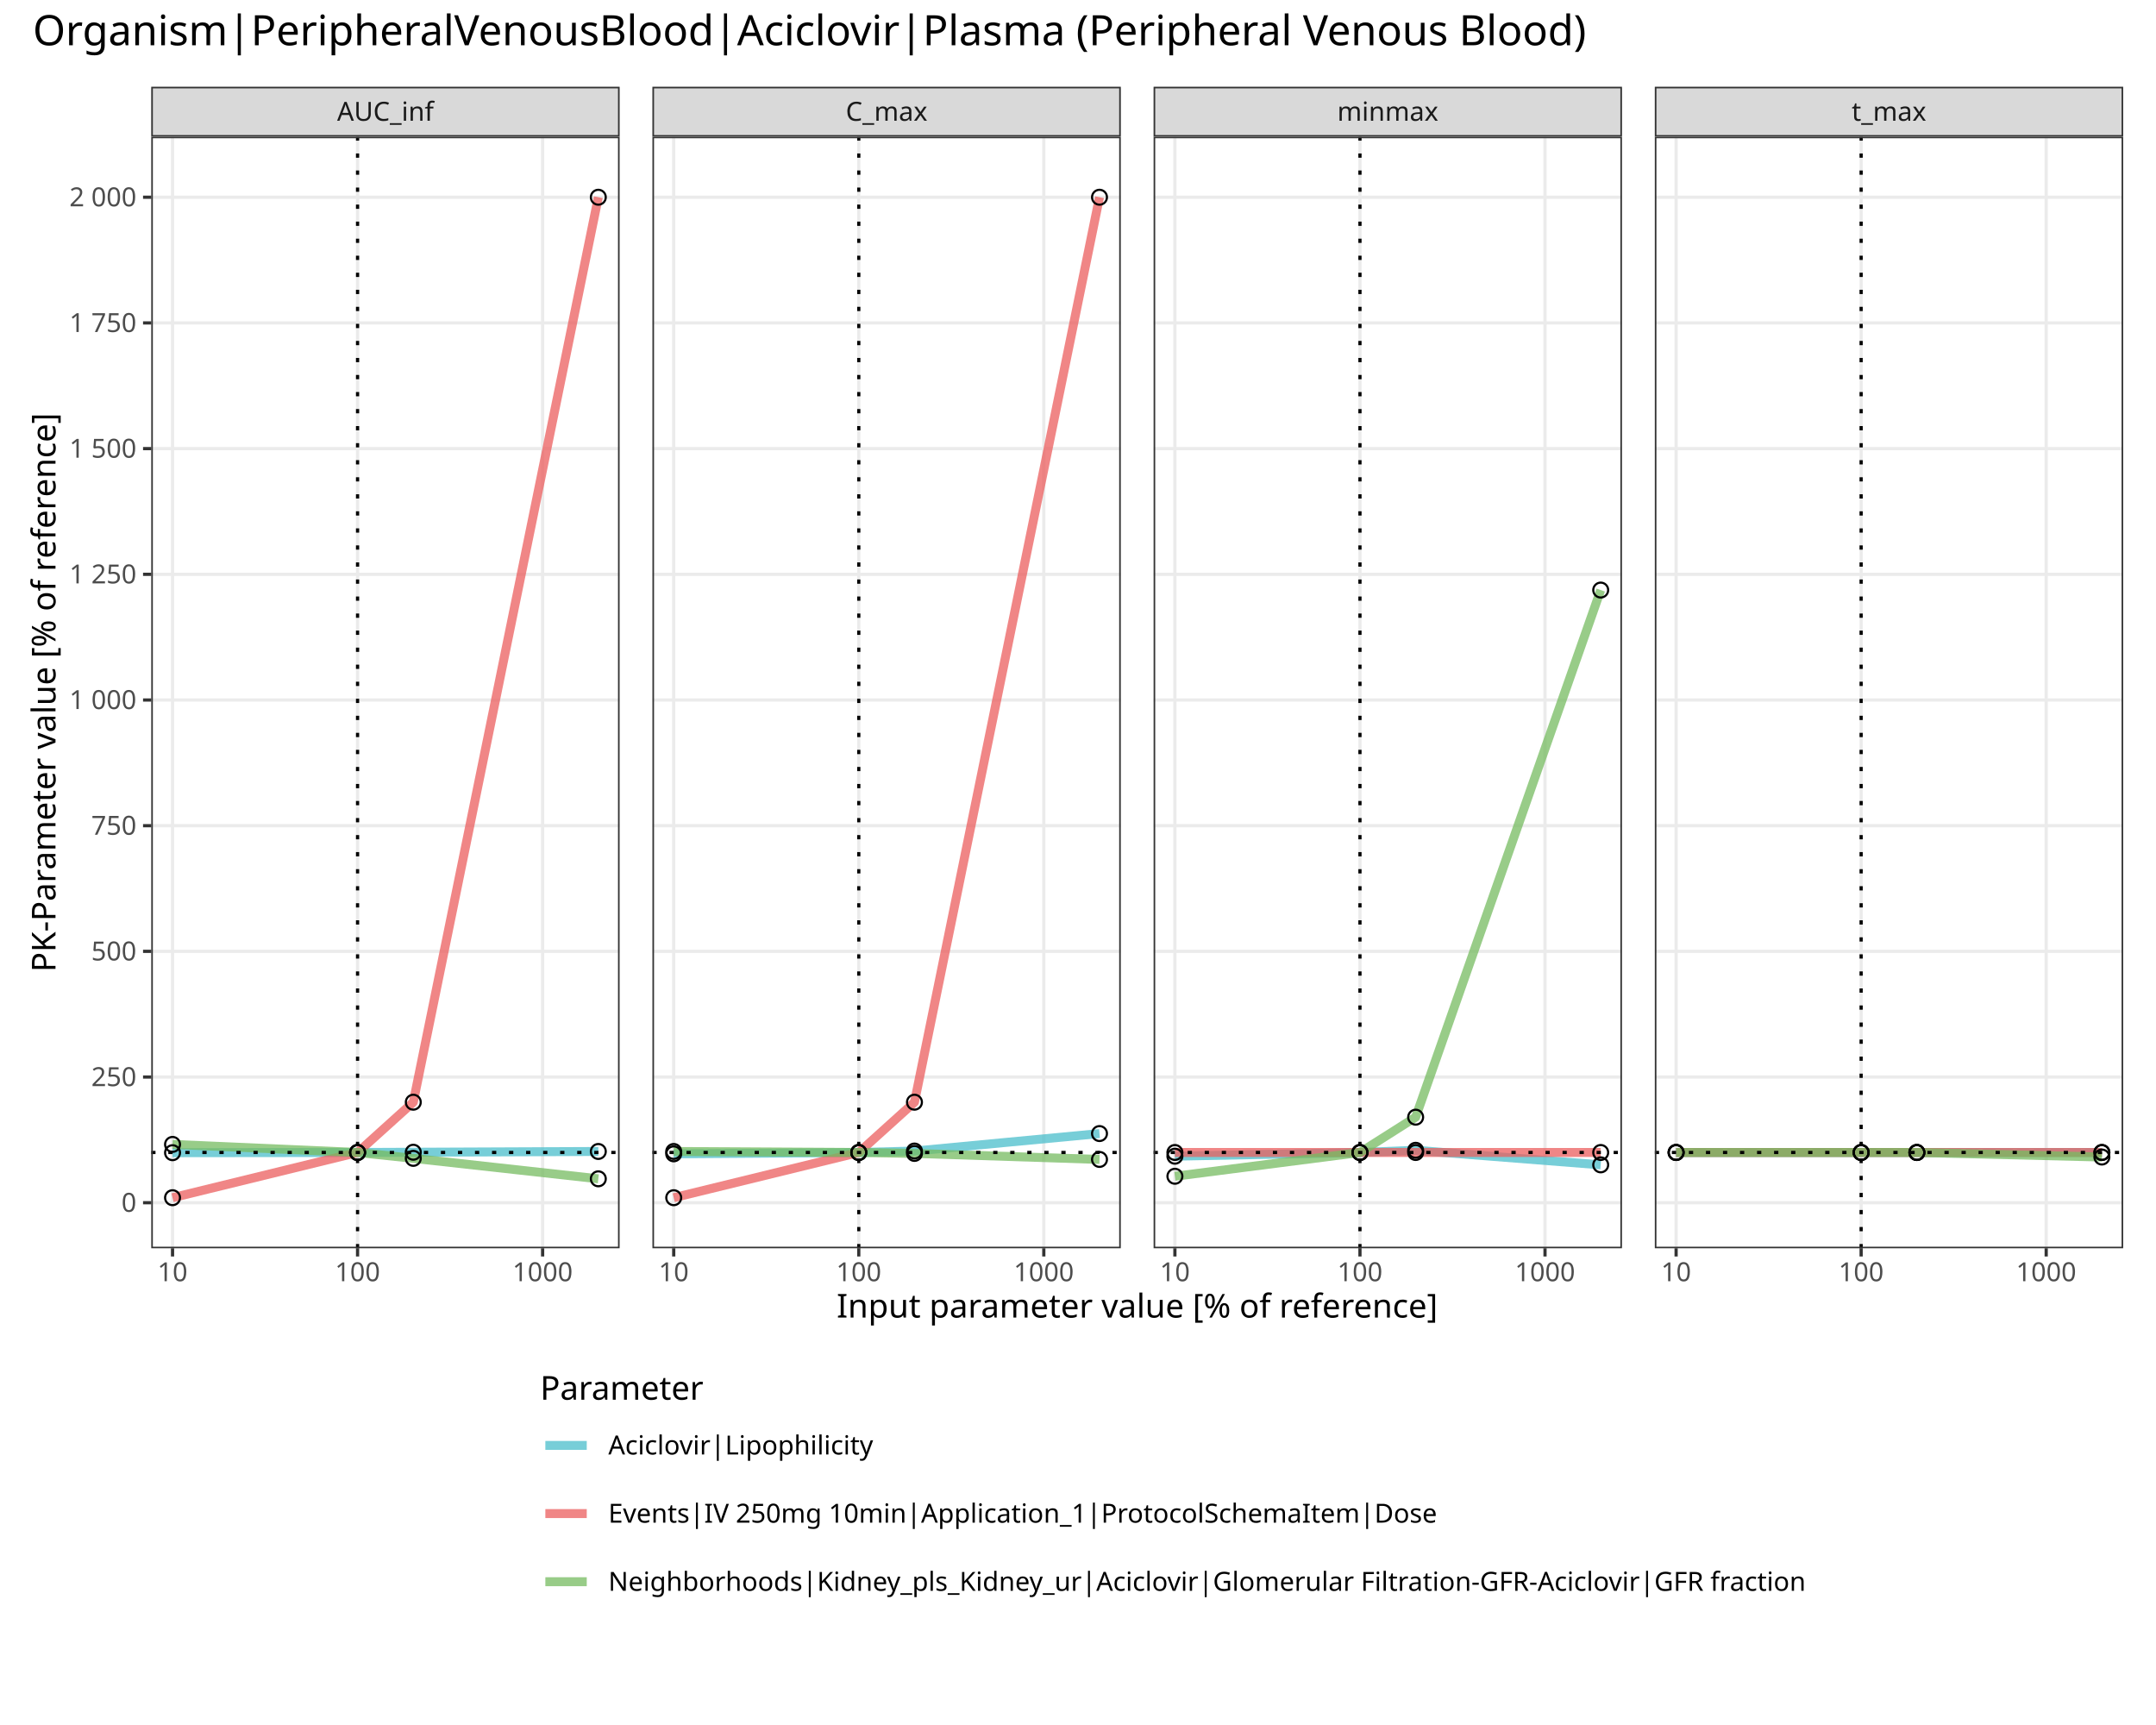
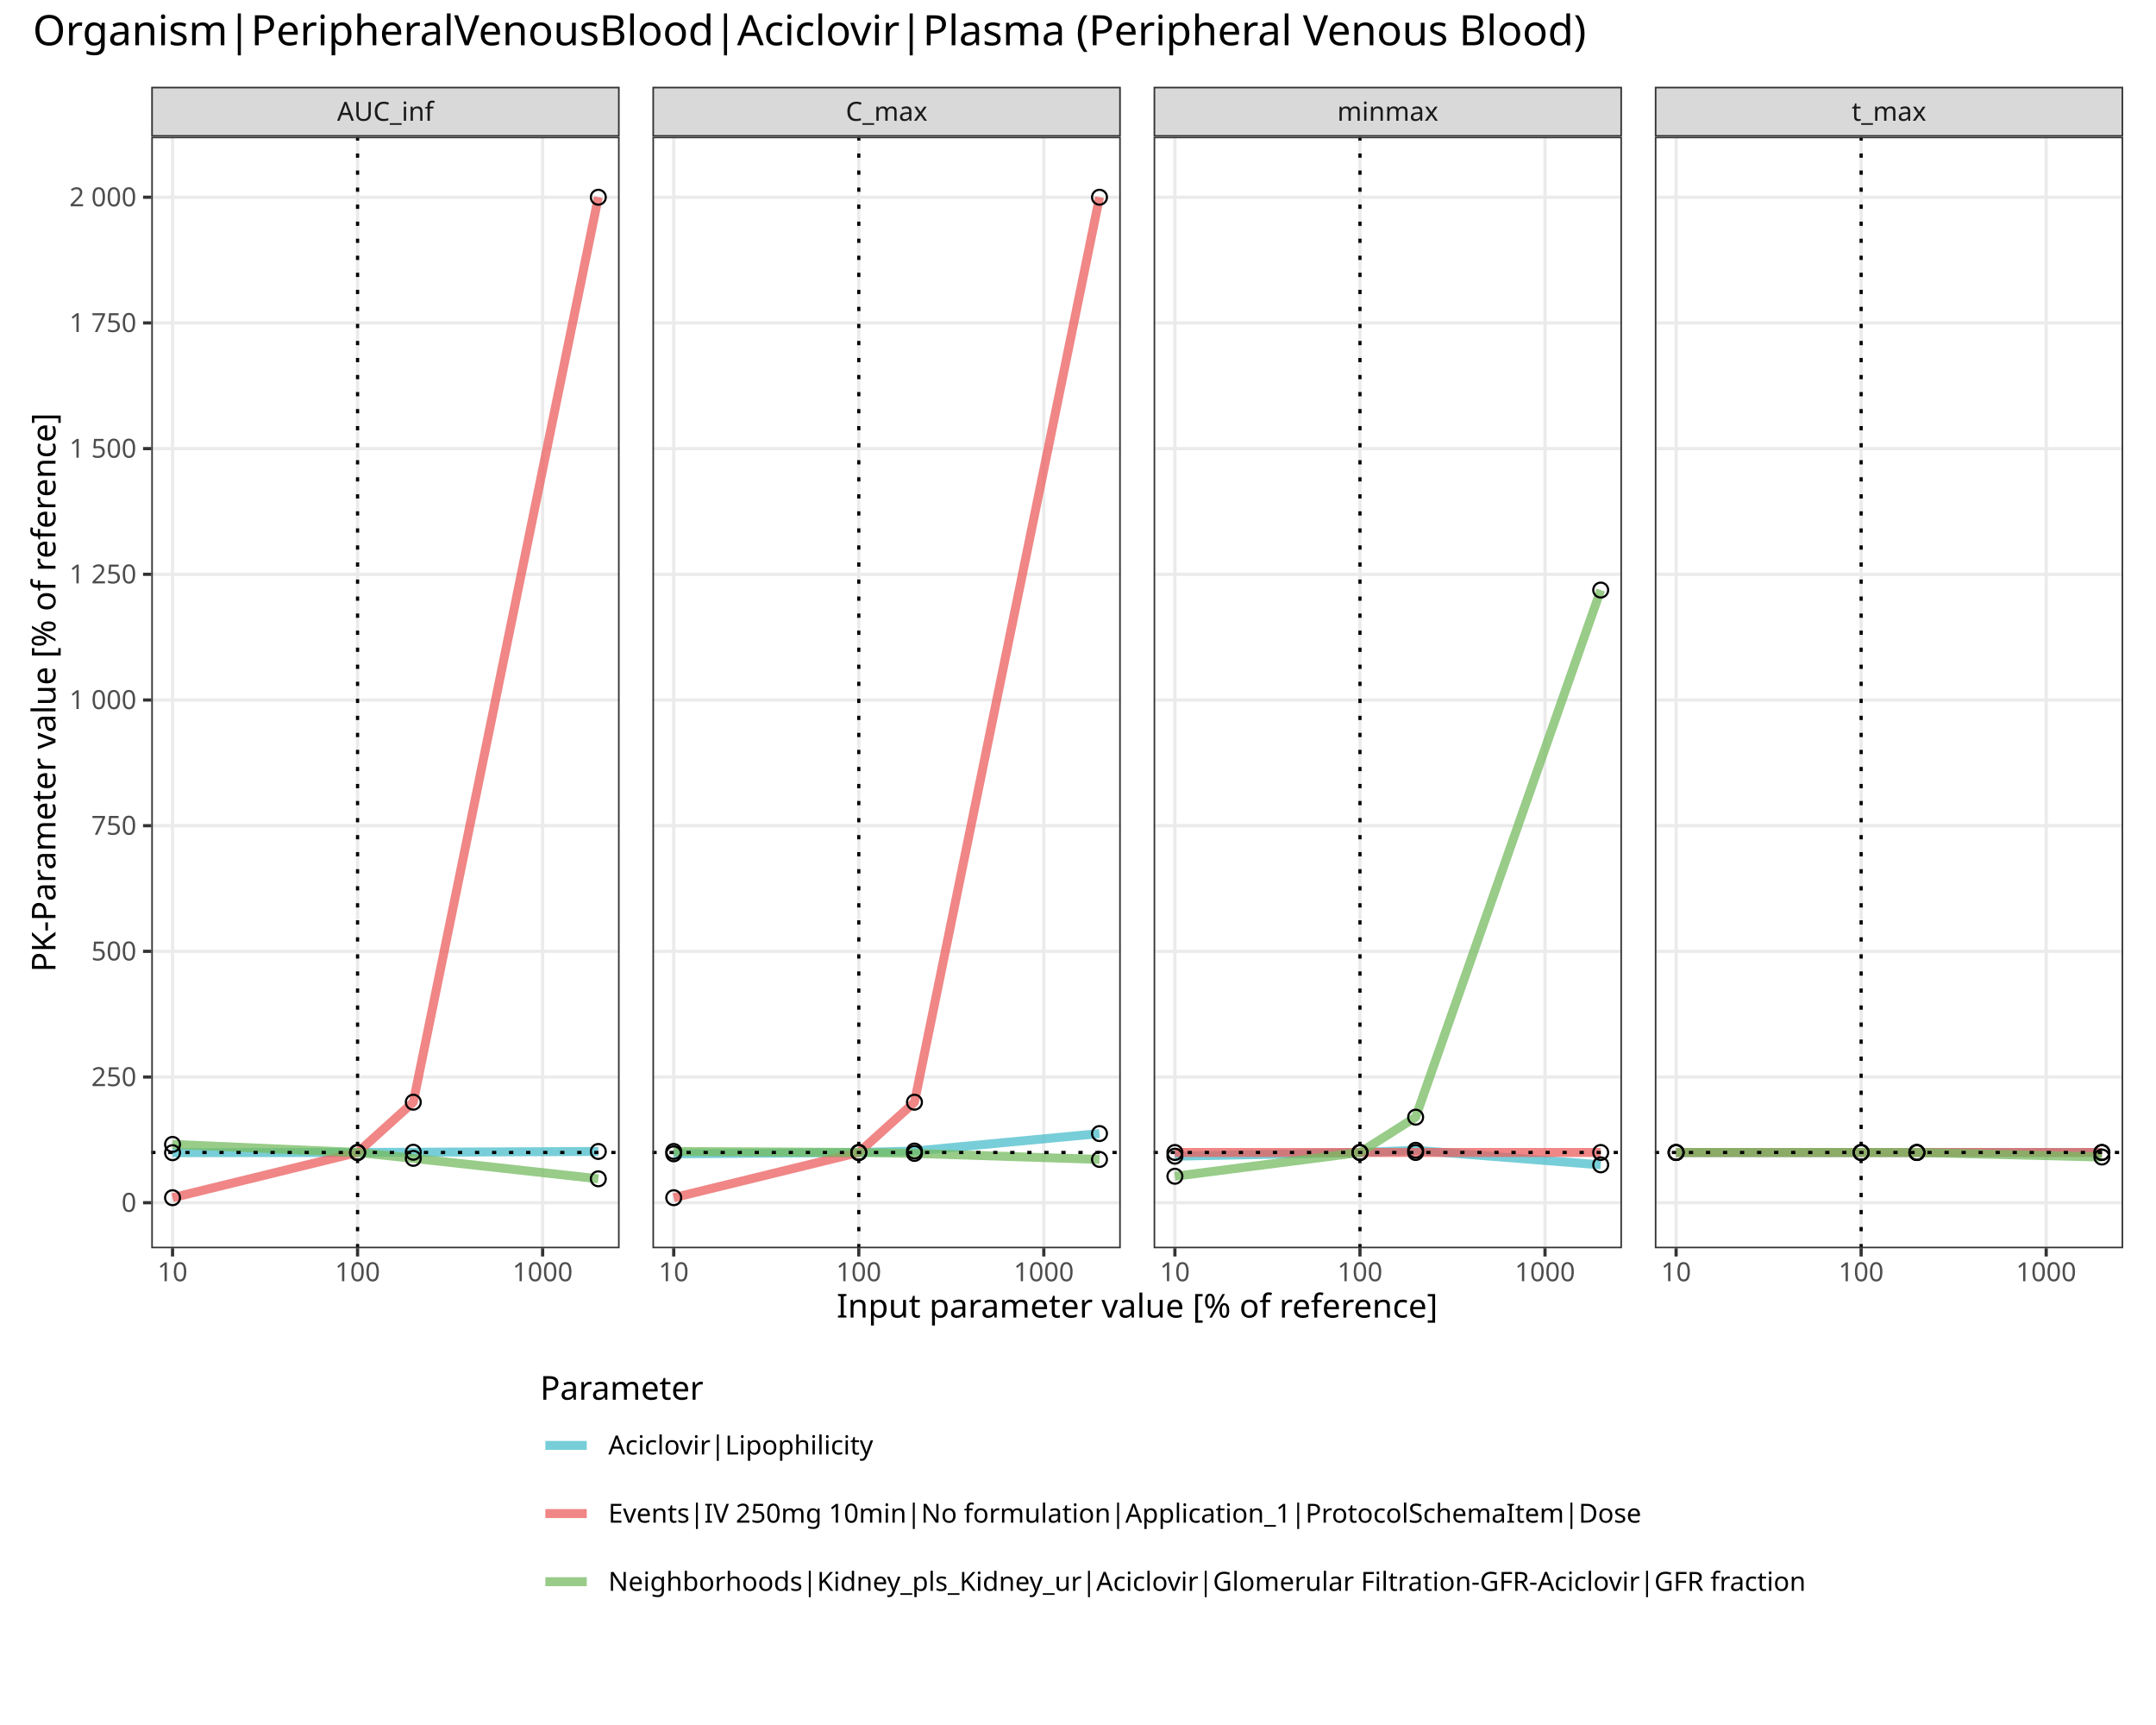
<svg xmlns="http://www.w3.org/2000/svg" class="svglite" data-engine-version="2.0" width="720.00pt" height="576.00pt" viewBox="0 0 720.00 576.00">
  <defs>
    <style type="text/css">
    .svglite line, .svglite polyline, .svglite polygon, .svglite path, .svglite rect, .svglite circle {
      fill: none;
      stroke: #000000;
      stroke-linecap: round;
      stroke-linejoin: round;
      stroke-miterlimit: 10.00;
    }
  </style>
  </defs>
  <rect width="100%" height="100%" style="stroke: none; fill: #FFFFFF;" />
  <defs>
    <clipPath id="cpMC4wMHw3MjAuMDB8MC4wMHw1NzYuMDA=">
      <rect x="0.00" y="0.00" width="720.00" height="576.00" />
    </clipPath>
  </defs>
  <g clip-path="url(#cpMC4wMHw3MjAuMDB8MC4wMHw1NzYuMDA=)">
    <rect x="0" y="0.00" width="720.00" height="576.00" style="stroke-width: 1.07; stroke: #FFFFFF; fill: #FFFFFF;" />
  </g>
  <defs>
    <clipPath id="cpNTAuNTF8NzA5LjA0fDQ1LjYzfDQxNi44Mg==">
      <rect x="50.51" y="45.63" width="658.53" height="371.19" />
    </clipPath>
  </defs>
  <g clip-path="url(#cpNTAuNTF8NzA5LjA0fDQ1LjYzfDQxNi44Mg==)">
</g>
  <g clip-path="url(#cpMC4wMHw3MjAuMDB8MC4wMHw1NzYuMDA=)">
</g>
  <defs>
    <clipPath id="cpNS40OHwyMTIuNDB8MjMuNTB8NTcwLjUy">
      <rect x="5.48" y="23.50" width="206.92" height="547.02" />
    </clipPath>
  </defs>
  <g clip-path="url(#cpNS40OHwyMTIuNDB8MjMuNTB8NTcwLjUy)">
    <rect x="5.48" y="23.50" width="206.92" height="547.02" style="stroke-width: 1.07; stroke: #FFFFFF; fill: #FFFFFF;" />
  </g>
  <g clip-path="url(#cpMC4wMHw3MjAuMDB8MC4wMHw1NzYuMDA=)">
</g>
  <defs>
    <clipPath id="cpMjEyLjQwfDM3OS43N3wyMy41MHw1NzAuNTI=">
      <rect x="212.40" y="23.50" width="167.37" height="547.02" />
    </clipPath>
  </defs>
  <g clip-path="url(#cpMjEyLjQwfDM3OS43N3wyMy41MHw1NzAuNTI=)">
    <rect x="212.40" y="23.50" width="167.37" height="547.02" style="stroke-width: 1.07; stroke: #FFFFFF; fill: #FFFFFF;" />
  </g>
  <g clip-path="url(#cpMC4wMHw3MjAuMDB8MC4wMHw1NzYuMDA=)">
</g>
  <defs>
    <clipPath id="cpMzc5Ljc3fDU0Ny4xNXwyMy41MHw1NzAuNTI=">
      <rect x="379.77" y="23.50" width="167.37" height="547.02" />
    </clipPath>
  </defs>
  <g clip-path="url(#cpMzc5Ljc3fDU0Ny4xNXwyMy41MHw1NzAuNTI=)">
    <rect x="379.77" y="23.50" width="167.37" height="547.02" style="stroke-width: 1.07; stroke: #FFFFFF; fill: #FFFFFF;" />
  </g>
  <g clip-path="url(#cpMC4wMHw3MjAuMDB8MC4wMHw1NzYuMDA=)">
</g>
  <defs>
    <clipPath id="cpNTQ3LjE1fDcxNC41MnwyMy41MHw1NzAuNTI=">
      <rect x="547.15" y="23.50" width="167.37" height="547.02" />
    </clipPath>
  </defs>
  <g clip-path="url(#cpNTQ3LjE1fDcxNC41MnwyMy41MHw1NzAuNTI=)">
    <rect x="547.15" y="23.50" width="167.37" height="547.02" style="stroke-width: 1.07; stroke: #FFFFFF; fill: #FFFFFF;" />
  </g>
  <g clip-path="url(#cpMC4wMHw3MjAuMDB8MC4wMHw1NzYuMDA=)">
</g>
  <defs>
    <clipPath id="cpNTAuNTF8MjA2LjkyfDQ1LjYzfDQxNi44Mg==">
      <rect x="50.51" y="45.63" width="156.41" height="371.19" />
    </clipPath>
  </defs>
  <g clip-path="url(#cpNTAuNTF8MjA2LjkyfDQ1LjYzfDQxNi44Mg==)">
    <rect x="50.51" y="45.63" width="156.41" height="371.19" style="stroke-width: 1.07; stroke: none; fill: #FFFFFF;" />
    <polyline points="50.51,401.61 206.92,401.61 " style="stroke-width: 1.07; stroke: #EBEBEB; stroke-linecap: butt;" />
    <polyline points="50.51,359.64 206.92,359.64 " style="stroke-width: 1.07; stroke: #EBEBEB; stroke-linecap: butt;" />
    <polyline points="50.51,317.67 206.92,317.67 " style="stroke-width: 1.07; stroke: #EBEBEB; stroke-linecap: butt;" />
    <polyline points="50.51,275.71 206.92,275.71 " style="stroke-width: 1.07; stroke: #EBEBEB; stroke-linecap: butt;" />
    <polyline points="50.51,233.74 206.92,233.74 " style="stroke-width: 1.07; stroke: #EBEBEB; stroke-linecap: butt;" />
    <polyline points="50.51,191.77 206.92,191.77 " style="stroke-width: 1.07; stroke: #EBEBEB; stroke-linecap: butt;" />
    <polyline points="50.51,149.80 206.92,149.80 " style="stroke-width: 1.07; stroke: #EBEBEB; stroke-linecap: butt;" />
    <polyline points="50.51,107.83 206.92,107.83 " style="stroke-width: 1.07; stroke: #EBEBEB; stroke-linecap: butt;" />
    <polyline points="50.51,65.86 206.92,65.86 " style="stroke-width: 1.07; stroke: #EBEBEB; stroke-linecap: butt;" />
    <polyline points="57.62,416.82 57.62,45.63 " style="stroke-width: 1.07; stroke: #EBEBEB; stroke-linecap: butt;" />
    <polyline points="119.41,416.82 119.41,45.63 " style="stroke-width: 1.07; stroke: #EBEBEB; stroke-linecap: butt;" />
    <polyline points="181.21,416.82 181.21,45.63 " style="stroke-width: 1.07; stroke: #EBEBEB; stroke-linecap: butt;" />
    <polyline points="57.62,384.90 119.41,384.83 138.02,384.75 199.81,384.49 " style="stroke-width: 2.99; stroke: #4ABDCB; stroke-opacity: 0.75; stroke-linecap: butt;" />
    <polyline points="57.62,399.93 119.41,384.83 138.02,368.04 199.81,65.86 " style="stroke-width: 2.99; stroke: #EA5E5E; stroke-opacity: 0.75; stroke-linecap: butt;" />
    <polyline points="57.62,382.13 119.41,384.83 138.02,386.79 199.81,393.62 " style="stroke-width: 2.99; stroke: #76BB60; stroke-opacity: 0.75; stroke-linecap: butt;" />
    <circle cx="57.62" cy="384.90" r="2.49" style="stroke-width: 0.71;" />
    <circle cx="119.41" cy="384.83" r="2.49" style="stroke-width: 0.71;" />
    <circle cx="138.02" cy="384.75" r="2.49" style="stroke-width: 0.71;" />
    <circle cx="199.81" cy="384.49" r="2.49" style="stroke-width: 0.71;" />
    <circle cx="57.62" cy="399.93" r="2.49" style="stroke-width: 0.71;" />
    <circle cx="119.41" cy="384.83" r="2.49" style="stroke-width: 0.71;" />
    <circle cx="138.02" cy="368.04" r="2.49" style="stroke-width: 0.71;" />
    <circle cx="199.81" cy="65.86" r="2.49" style="stroke-width: 0.71;" />
    <circle cx="57.62" cy="382.13" r="2.49" style="stroke-width: 0.71;" />
    <circle cx="119.41" cy="384.83" r="2.49" style="stroke-width: 0.71;" />
    <circle cx="138.02" cy="386.79" r="2.49" style="stroke-width: 0.71;" />
    <circle cx="199.81" cy="393.62" r="2.49" style="stroke-width: 0.71;" />
    <line x1="50.51" y1="384.83" x2="206.92" y2="384.83" style="stroke-width: 1.07; stroke-dasharray: 1.42,4.27; stroke-linecap: butt;" />
    <line x1="119.41" y1="416.82" x2="119.41" y2="45.63" style="stroke-width: 1.07; stroke-dasharray: 1.42,4.27; stroke-linecap: butt;" />
    <rect x="50.51" y="45.63" width="156.41" height="371.19" style="stroke-width: 1.07; stroke: #333333;" />
  </g>
  <g clip-path="url(#cpMC4wMHw3MjAuMDB8MC4wMHw1NzYuMDA=)">
</g>
  <defs>
    <clipPath id="cpNTAuNTF8MjA2LjkyfDI4Ljk4fDQ1LjYz">
      <rect x="50.51" y="28.98" width="156.41" height="16.65" />
    </clipPath>
  </defs>
  <g clip-path="url(#cpNTAuNTF8MjA2LjkyfDI4Ljk4fDQ1LjYz)">
    <rect x="50.51" y="28.98" width="156.41" height="16.65" style="stroke-width: 1.07; stroke: #333333; fill: #D9D9D9;" />
    <text x="128.71" y="40.33" text-anchor="middle" style="font-size: 8.80px; fill: #1A1A1A; font-family: sans;" textLength="32.77px" lengthAdjust="spacingAndGlyphs">AUC_inf</text>
  </g>
  <g clip-path="url(#cpMC4wMHw3MjAuMDB8MC4wMHw1NzYuMDA=)">
    <polyline points="57.62,419.56 57.62,416.82 " style="stroke-width: 1.07; stroke: #333333; stroke-linecap: butt;" />
    <polyline points="119.41,419.56 119.41,416.82 " style="stroke-width: 1.07; stroke: #333333; stroke-linecap: butt;" />
    <polyline points="181.21,419.56 181.21,416.82 " style="stroke-width: 1.07; stroke: #333333; stroke-linecap: butt;" />
    <text x="57.62" y="427.81" text-anchor="middle" style="font-size: 8.80px; fill: #4D4D4D; font-family: sans;" textLength="9.79px" lengthAdjust="spacingAndGlyphs">10</text>
    <text x="119.41" y="427.81" text-anchor="middle" style="font-size: 8.80px; fill: #4D4D4D; font-family: sans;" textLength="14.68px" lengthAdjust="spacingAndGlyphs">100</text>
    <text x="181.21" y="427.81" text-anchor="middle" style="font-size: 8.80px; fill: #4D4D4D; font-family: sans;" textLength="19.58px" lengthAdjust="spacingAndGlyphs">1000</text>
    <text x="45.58" y="404.64" text-anchor="end" style="font-size: 8.80px; fill: #4D4D4D; font-family: sans;" textLength="4.89px" lengthAdjust="spacingAndGlyphs">0</text>
    <text x="45.58" y="362.67" text-anchor="end" style="font-size: 8.80px; fill: #4D4D4D; font-family: sans;" textLength="14.68px" lengthAdjust="spacingAndGlyphs">250</text>
    <text x="45.58" y="320.70" text-anchor="end" style="font-size: 8.80px; fill: #4D4D4D; font-family: sans;" textLength="14.68px" lengthAdjust="spacingAndGlyphs">500</text>
    <text x="45.58" y="278.73" text-anchor="end" style="font-size: 8.80px; fill: #4D4D4D; font-family: sans;" textLength="14.68px" lengthAdjust="spacingAndGlyphs">750</text>
    <text x="45.58" y="236.76" text-anchor="end" style="font-size: 8.80px; fill: #4D4D4D; font-family: sans;" textLength="22.02px" lengthAdjust="spacingAndGlyphs">1 000</text>
    <text x="45.58" y="194.80" text-anchor="end" style="font-size: 8.80px; fill: #4D4D4D; font-family: sans;" textLength="22.02px" lengthAdjust="spacingAndGlyphs">1 250</text>
    <text x="45.58" y="152.83" text-anchor="end" style="font-size: 8.80px; fill: #4D4D4D; font-family: sans;" textLength="22.02px" lengthAdjust="spacingAndGlyphs">1 500</text>
    <text x="45.58" y="110.86" text-anchor="end" style="font-size: 8.80px; fill: #4D4D4D; font-family: sans;" textLength="22.02px" lengthAdjust="spacingAndGlyphs">1 750</text>
    <text x="45.58" y="68.89" text-anchor="end" style="font-size: 8.80px; fill: #4D4D4D; font-family: sans;" textLength="22.02px" lengthAdjust="spacingAndGlyphs">2 000</text>
    <polyline points="47.77,401.61 50.51,401.61 " style="stroke-width: 1.07; stroke: #333333; stroke-linecap: butt;" />
    <polyline points="47.77,359.64 50.51,359.64 " style="stroke-width: 1.07; stroke: #333333; stroke-linecap: butt;" />
    <polyline points="47.77,317.67 50.51,317.67 " style="stroke-width: 1.07; stroke: #333333; stroke-linecap: butt;" />
    <polyline points="47.77,275.71 50.51,275.71 " style="stroke-width: 1.07; stroke: #333333; stroke-linecap: butt;" />
    <polyline points="47.77,233.74 50.51,233.74 " style="stroke-width: 1.07; stroke: #333333; stroke-linecap: butt;" />
    <polyline points="47.77,191.77 50.51,191.77 " style="stroke-width: 1.07; stroke: #333333; stroke-linecap: butt;" />
    <polyline points="47.77,149.80 50.51,149.80 " style="stroke-width: 1.07; stroke: #333333; stroke-linecap: butt;" />
    <polyline points="47.77,107.83 50.51,107.83 " style="stroke-width: 1.07; stroke: #333333; stroke-linecap: butt;" />
    <polyline points="47.77,65.86 50.51,65.86 " style="stroke-width: 1.07; stroke: #333333; stroke-linecap: butt;" />
    <text transform="translate(18.53,231.23) rotate(-90)" text-anchor="middle" style="font-size: 11.00px; font-family: sans;" textLength="179.77px" lengthAdjust="spacingAndGlyphs">PK-Parameter value [% of reference]</text>
  </g>
  <defs>
    <clipPath id="cpMjE3Ljg4fDM3NC4yOXw0NS42M3w0MTYuODI=">
      <rect x="217.88" y="45.63" width="156.41" height="371.19" />
    </clipPath>
  </defs>
  <g clip-path="url(#cpMjE3Ljg4fDM3NC4yOXw0NS42M3w0MTYuODI=)">
    <rect x="217.88" y="45.63" width="156.41" height="371.19" style="stroke-width: 1.07; stroke: none; fill: #FFFFFF;" />
    <polyline points="217.88,401.61 374.29,401.61 " style="stroke-width: 1.07; stroke: #EBEBEB; stroke-linecap: butt;" />
    <polyline points="217.88,359.64 374.29,359.64 " style="stroke-width: 1.07; stroke: #EBEBEB; stroke-linecap: butt;" />
    <polyline points="217.88,317.67 374.29,317.67 " style="stroke-width: 1.07; stroke: #EBEBEB; stroke-linecap: butt;" />
    <polyline points="217.88,275.71 374.29,275.71 " style="stroke-width: 1.07; stroke: #EBEBEB; stroke-linecap: butt;" />
    <polyline points="217.88,233.74 374.29,233.74 " style="stroke-width: 1.07; stroke: #EBEBEB; stroke-linecap: butt;" />
    <polyline points="217.88,191.77 374.29,191.77 " style="stroke-width: 1.07; stroke: #EBEBEB; stroke-linecap: butt;" />
    <polyline points="217.88,149.80 374.29,149.80 " style="stroke-width: 1.07; stroke: #EBEBEB; stroke-linecap: butt;" />
    <polyline points="217.88,107.83 374.29,107.83 " style="stroke-width: 1.07; stroke: #EBEBEB; stroke-linecap: butt;" />
    <polyline points="217.88,65.86 374.29,65.86 " style="stroke-width: 1.07; stroke: #EBEBEB; stroke-linecap: butt;" />
    <polyline points="224.99,416.82 224.99,45.63 " style="stroke-width: 1.07; stroke: #EBEBEB; stroke-linecap: butt;" />
    <polyline points="286.79,416.82 286.79,45.63 " style="stroke-width: 1.07; stroke: #EBEBEB; stroke-linecap: butt;" />
    <polyline points="348.58,416.82 348.58,45.63 " style="stroke-width: 1.07; stroke: #EBEBEB; stroke-linecap: butt;" />
    <polyline points="224.99,385.28 286.79,384.83 305.39,384.35 367.18,378.51 " style="stroke-width: 2.99; stroke: #4ABDCB; stroke-opacity: 0.75; stroke-linecap: butt;" />
    <polyline points="224.99,399.93 286.79,384.83 305.39,368.04 367.18,65.86 " style="stroke-width: 2.99; stroke: #EA5E5E; stroke-opacity: 0.75; stroke-linecap: butt;" />
    <polyline points="224.99,384.49 286.79,384.83 305.39,385.14 367.18,387.15 " style="stroke-width: 2.99; stroke: #76BB60; stroke-opacity: 0.75; stroke-linecap: butt;" />
    <circle cx="224.99" cy="385.28" r="2.49" style="stroke-width: 0.71;" />
    <circle cx="286.79" cy="384.83" r="2.49" style="stroke-width: 0.71;" />
    <circle cx="305.39" cy="384.35" r="2.49" style="stroke-width: 0.71;" />
    <circle cx="367.18" cy="378.51" r="2.49" style="stroke-width: 0.71;" />
    <circle cx="224.99" cy="399.93" r="2.49" style="stroke-width: 0.71;" />
    <circle cx="286.79" cy="384.83" r="2.49" style="stroke-width: 0.71;" />
    <circle cx="305.39" cy="368.04" r="2.49" style="stroke-width: 0.71;" />
    <circle cx="367.18" cy="65.86" r="2.49" style="stroke-width: 0.71;" />
    <circle cx="224.99" cy="384.49" r="2.49" style="stroke-width: 0.71;" />
    <circle cx="286.79" cy="384.83" r="2.49" style="stroke-width: 0.71;" />
    <circle cx="305.39" cy="385.14" r="2.49" style="stroke-width: 0.71;" />
    <circle cx="367.18" cy="387.15" r="2.49" style="stroke-width: 0.71;" />
    <line x1="217.88" y1="384.83" x2="374.29" y2="384.83" style="stroke-width: 1.07; stroke-dasharray: 1.42,4.27; stroke-linecap: butt;" />
    <line x1="286.79" y1="416.82" x2="286.79" y2="45.63" style="stroke-width: 1.07; stroke-dasharray: 1.42,4.27; stroke-linecap: butt;" />
    <rect x="217.88" y="45.63" width="156.41" height="371.19" style="stroke-width: 1.07; stroke: #333333;" />
  </g>
  <g clip-path="url(#cpMC4wMHw3MjAuMDB8MC4wMHw1NzYuMDA=)">
</g>
  <defs>
    <clipPath id="cpMjE3Ljg4fDM3NC4yOXwyOC45OHw0NS42Mw==">
      <rect x="217.88" y="28.98" width="156.41" height="16.65" />
    </clipPath>
  </defs>
  <g clip-path="url(#cpMjE3Ljg4fDM3NC4yOXwyOC45OHw0NS42Mw==)">
    <rect x="217.88" y="28.98" width="156.41" height="16.65" style="stroke-width: 1.07; stroke: #333333; fill: #D9D9D9;" />
    <text x="296.09" y="40.33" text-anchor="middle" style="font-size: 8.80px; fill: #1A1A1A; font-family: sans;" textLength="27.88px" lengthAdjust="spacingAndGlyphs">C_max</text>
  </g>
  <g clip-path="url(#cpMC4wMHw3MjAuMDB8MC4wMHw1NzYuMDA=)">
    <polyline points="224.99,419.56 224.99,416.82 " style="stroke-width: 1.07; stroke: #333333; stroke-linecap: butt;" />
    <polyline points="286.79,419.56 286.79,416.82 " style="stroke-width: 1.07; stroke: #333333; stroke-linecap: butt;" />
    <polyline points="348.58,419.56 348.58,416.82 " style="stroke-width: 1.07; stroke: #333333; stroke-linecap: butt;" />
    <text x="224.99" y="427.81" text-anchor="middle" style="font-size: 8.80px; fill: #4D4D4D; font-family: sans;" textLength="9.79px" lengthAdjust="spacingAndGlyphs">10</text>
    <text x="286.79" y="427.81" text-anchor="middle" style="font-size: 8.80px; fill: #4D4D4D; font-family: sans;" textLength="14.68px" lengthAdjust="spacingAndGlyphs">100</text>
    <text x="348.58" y="427.81" text-anchor="middle" style="font-size: 8.80px; fill: #4D4D4D; font-family: sans;" textLength="19.58px" lengthAdjust="spacingAndGlyphs">1000</text>
  </g>
  <defs>
    <clipPath id="cpMzg1LjI1fDU0MS42N3w0NS42M3w0MTYuODI=">
      <rect x="385.25" y="45.63" width="156.41" height="371.19" />
    </clipPath>
  </defs>
  <g clip-path="url(#cpMzg1LjI1fDU0MS42N3w0NS42M3w0MTYuODI=)">
    <rect x="385.25" y="45.63" width="156.41" height="371.19" style="stroke-width: 1.07; stroke: none; fill: #FFFFFF;" />
    <polyline points="385.25,401.61 541.67,401.61 " style="stroke-width: 1.07; stroke: #EBEBEB; stroke-linecap: butt;" />
    <polyline points="385.25,359.64 541.67,359.64 " style="stroke-width: 1.07; stroke: #EBEBEB; stroke-linecap: butt;" />
    <polyline points="385.25,317.67 541.67,317.67 " style="stroke-width: 1.07; stroke: #EBEBEB; stroke-linecap: butt;" />
    <polyline points="385.25,275.71 541.67,275.71 " style="stroke-width: 1.07; stroke: #EBEBEB; stroke-linecap: butt;" />
    <polyline points="385.25,233.74 541.67,233.74 " style="stroke-width: 1.07; stroke: #EBEBEB; stroke-linecap: butt;" />
    <polyline points="385.25,191.77 541.67,191.77 " style="stroke-width: 1.07; stroke: #EBEBEB; stroke-linecap: butt;" />
    <polyline points="385.25,149.80 541.67,149.80 " style="stroke-width: 1.07; stroke: #EBEBEB; stroke-linecap: butt;" />
    <polyline points="385.25,107.83 541.67,107.83 " style="stroke-width: 1.07; stroke: #EBEBEB; stroke-linecap: butt;" />
    <polyline points="385.25,65.86 541.67,65.86 " style="stroke-width: 1.07; stroke: #EBEBEB; stroke-linecap: butt;" />
    <polyline points="392.36,416.82 392.36,45.63 " style="stroke-width: 1.07; stroke: #EBEBEB; stroke-linecap: butt;" />
    <polyline points="454.16,416.82 454.16,45.63 " style="stroke-width: 1.07; stroke: #EBEBEB; stroke-linecap: butt;" />
    <polyline points="515.96,416.82 515.96,45.63 " style="stroke-width: 1.07; stroke: #EBEBEB; stroke-linecap: butt;" />
    <polyline points="392.36,386.07 454.16,384.83 472.76,384.10 534.56,388.96 " style="stroke-width: 2.99; stroke: #4ABDCB; stroke-opacity: 0.75; stroke-linecap: butt;" />
    <polyline points="392.36,384.83 454.16,384.83 472.76,384.83 534.56,384.83 " style="stroke-width: 2.99; stroke: #EA5E5E; stroke-opacity: 0.75; stroke-linecap: butt;" />
    <polyline points="392.36,392.77 454.16,384.83 472.76,373.04 534.56,197.03 " style="stroke-width: 2.99; stroke: #76BB60; stroke-opacity: 0.75; stroke-linecap: butt;" />
    <circle cx="392.36" cy="386.07" r="2.49" style="stroke-width: 0.71;" />
    <circle cx="454.16" cy="384.83" r="2.49" style="stroke-width: 0.71;" />
    <circle cx="472.76" cy="384.10" r="2.49" style="stroke-width: 0.71;" />
    <circle cx="534.56" cy="388.96" r="2.49" style="stroke-width: 0.71;" />
    <circle cx="392.36" cy="384.83" r="2.49" style="stroke-width: 0.71;" />
    <circle cx="454.16" cy="384.83" r="2.49" style="stroke-width: 0.71;" />
    <circle cx="472.76" cy="384.83" r="2.49" style="stroke-width: 0.71;" />
    <circle cx="534.56" cy="384.83" r="2.49" style="stroke-width: 0.71;" />
    <circle cx="392.36" cy="392.77" r="2.49" style="stroke-width: 0.71;" />
    <circle cx="454.16" cy="384.83" r="2.49" style="stroke-width: 0.71;" />
    <circle cx="472.76" cy="373.04" r="2.49" style="stroke-width: 0.71;" />
    <circle cx="534.56" cy="197.03" r="2.49" style="stroke-width: 0.71;" />
    <line x1="385.25" y1="384.83" x2="541.67" y2="384.83" style="stroke-width: 1.07; stroke-dasharray: 1.42,4.27; stroke-linecap: butt;" />
    <line x1="454.16" y1="416.82" x2="454.16" y2="45.63" style="stroke-width: 1.07; stroke-dasharray: 1.42,4.27; stroke-linecap: butt;" />
    <rect x="385.25" y="45.63" width="156.41" height="371.19" style="stroke-width: 1.07; stroke: #333333;" />
  </g>
  <g clip-path="url(#cpMC4wMHw3MjAuMDB8MC4wMHw1NzYuMDA=)">
</g>
  <defs>
    <clipPath id="cpMzg1LjI1fDU0MS42N3wyOC45OHw0NS42Mw==">
      <rect x="385.25" y="28.98" width="156.41" height="16.65" />
    </clipPath>
  </defs>
  <g clip-path="url(#cpMzg1LjI1fDU0MS42N3wyOC45OHw0NS42Mw==)">
    <rect x="385.25" y="28.98" width="156.41" height="16.65" style="stroke-width: 1.07; stroke: #333333; fill: #D9D9D9;" />
    <text x="463.46" y="40.33" text-anchor="middle" style="font-size: 8.80px; fill: #1A1A1A; font-family: sans;" textLength="30.81px" lengthAdjust="spacingAndGlyphs">minmax</text>
  </g>
  <g clip-path="url(#cpMC4wMHw3MjAuMDB8MC4wMHw1NzYuMDA=)">
    <polyline points="392.36,419.56 392.36,416.82 " style="stroke-width: 1.07; stroke: #333333; stroke-linecap: butt;" />
    <polyline points="454.16,419.56 454.16,416.82 " style="stroke-width: 1.07; stroke: #333333; stroke-linecap: butt;" />
    <polyline points="515.96,419.56 515.96,416.82 " style="stroke-width: 1.07; stroke: #333333; stroke-linecap: butt;" />
    <text x="392.36" y="427.81" text-anchor="middle" style="font-size: 8.80px; fill: #4D4D4D; font-family: sans;" textLength="9.79px" lengthAdjust="spacingAndGlyphs">10</text>
    <text x="454.16" y="427.81" text-anchor="middle" style="font-size: 8.80px; fill: #4D4D4D; font-family: sans;" textLength="14.68px" lengthAdjust="spacingAndGlyphs">100</text>
    <text x="515.96" y="427.81" text-anchor="middle" style="font-size: 8.80px; fill: #4D4D4D; font-family: sans;" textLength="19.58px" lengthAdjust="spacingAndGlyphs">1000</text>
  </g>
  <defs>
    <clipPath id="cpNTUyLjYzfDcwOS4wNHw0NS42M3w0MTYuODI=">
      <rect x="552.63" y="45.63" width="156.41" height="371.19" />
    </clipPath>
  </defs>
  <g clip-path="url(#cpNTUyLjYzfDcwOS4wNHw0NS42M3w0MTYuODI=)">
    <rect x="552.63" y="45.63" width="156.41" height="371.19" style="stroke-width: 1.07; stroke: none; fill: #FFFFFF;" />
    <polyline points="552.63,401.61 709.04,401.61 " style="stroke-width: 1.07; stroke: #EBEBEB; stroke-linecap: butt;" />
    <polyline points="552.63,359.64 709.04,359.64 " style="stroke-width: 1.07; stroke: #EBEBEB; stroke-linecap: butt;" />
    <polyline points="552.63,317.67 709.04,317.67 " style="stroke-width: 1.07; stroke: #EBEBEB; stroke-linecap: butt;" />
    <polyline points="552.63,275.71 709.04,275.71 " style="stroke-width: 1.07; stroke: #EBEBEB; stroke-linecap: butt;" />
    <polyline points="552.63,233.74 709.04,233.74 " style="stroke-width: 1.07; stroke: #EBEBEB; stroke-linecap: butt;" />
    <polyline points="552.63,191.77 709.04,191.77 " style="stroke-width: 1.07; stroke: #EBEBEB; stroke-linecap: butt;" />
    <polyline points="552.63,149.80 709.04,149.80 " style="stroke-width: 1.07; stroke: #EBEBEB; stroke-linecap: butt;" />
    <polyline points="552.63,107.83 709.04,107.83 " style="stroke-width: 1.07; stroke: #EBEBEB; stroke-linecap: butt;" />
    <polyline points="552.63,65.86 709.04,65.86 " style="stroke-width: 1.07; stroke: #EBEBEB; stroke-linecap: butt;" />
    <polyline points="559.74,416.82 559.74,45.63 " style="stroke-width: 1.07; stroke: #EBEBEB; stroke-linecap: butt;" />
    <polyline points="621.53,416.82 621.53,45.63 " style="stroke-width: 1.07; stroke: #EBEBEB; stroke-linecap: butt;" />
    <polyline points="683.33,416.82 683.33,45.63 " style="stroke-width: 1.07; stroke: #EBEBEB; stroke-linecap: butt;" />
    <polyline points="559.74,384.83 621.53,384.83 640.14,384.83 701.93,384.83 " style="stroke-width: 2.99; stroke: #4ABDCB; stroke-opacity: 0.75; stroke-linecap: butt;" />
    <polyline points="559.74,384.83 621.53,384.83 640.14,384.83 701.93,384.83 " style="stroke-width: 2.99; stroke: #EA5E5E; stroke-opacity: 0.75; stroke-linecap: butt;" />
    <polyline points="559.74,384.83 621.53,384.83 640.14,384.83 701.93,386.35 " style="stroke-width: 2.99; stroke: #76BB60; stroke-opacity: 0.75; stroke-linecap: butt;" />
    <circle cx="559.74" cy="384.83" r="2.49" style="stroke-width: 0.71;" />
    <circle cx="621.53" cy="384.83" r="2.49" style="stroke-width: 0.71;" />
    <circle cx="640.14" cy="384.83" r="2.49" style="stroke-width: 0.71;" />
    <circle cx="701.93" cy="384.83" r="2.49" style="stroke-width: 0.71;" />
    <circle cx="559.74" cy="384.83" r="2.49" style="stroke-width: 0.71;" />
    <circle cx="621.53" cy="384.83" r="2.49" style="stroke-width: 0.71;" />
    <circle cx="640.14" cy="384.83" r="2.49" style="stroke-width: 0.71;" />
    <circle cx="701.93" cy="384.83" r="2.49" style="stroke-width: 0.71;" />
    <circle cx="559.74" cy="384.83" r="2.49" style="stroke-width: 0.71;" />
    <circle cx="621.53" cy="384.83" r="2.49" style="stroke-width: 0.71;" />
    <circle cx="640.14" cy="384.83" r="2.49" style="stroke-width: 0.71;" />
    <circle cx="701.93" cy="386.35" r="2.49" style="stroke-width: 0.71;" />
    <line x1="552.63" y1="384.83" x2="709.04" y2="384.83" style="stroke-width: 1.07; stroke-dasharray: 1.42,4.27; stroke-linecap: butt;" />
    <line x1="621.53" y1="416.82" x2="621.53" y2="45.63" style="stroke-width: 1.07; stroke-dasharray: 1.42,4.27; stroke-linecap: butt;" />
    <rect x="552.63" y="45.63" width="156.41" height="371.19" style="stroke-width: 1.07; stroke: #333333;" />
  </g>
  <g clip-path="url(#cpMC4wMHw3MjAuMDB8MC4wMHw1NzYuMDA=)">
</g>
  <defs>
    <clipPath id="cpNTUyLjYzfDcwOS4wNHwyOC45OHw0NS42Mw==">
      <rect x="552.63" y="28.98" width="156.41" height="16.65" />
    </clipPath>
  </defs>
  <g clip-path="url(#cpNTUyLjYzfDcwOS4wNHwyOC45OHw0NS42Mw==)">
    <rect x="552.63" y="28.98" width="156.41" height="16.65" style="stroke-width: 1.07; stroke: #333333; fill: #D9D9D9;" />
    <text x="630.83" y="40.33" text-anchor="middle" style="font-size: 8.80px; fill: #1A1A1A; font-family: sans;" textLength="23.97px" lengthAdjust="spacingAndGlyphs">t_max</text>
  </g>
  <g clip-path="url(#cpMC4wMHw3MjAuMDB8MC4wMHw1NzYuMDA=)">
    <polyline points="559.74,419.56 559.74,416.82 " style="stroke-width: 1.07; stroke: #333333; stroke-linecap: butt;" />
    <polyline points="621.53,419.56 621.53,416.82 " style="stroke-width: 1.07; stroke: #333333; stroke-linecap: butt;" />
    <polyline points="683.33,419.56 683.33,416.82 " style="stroke-width: 1.07; stroke: #333333; stroke-linecap: butt;" />
    <text x="559.74" y="427.81" text-anchor="middle" style="font-size: 8.80px; fill: #4D4D4D; font-family: sans;" textLength="9.79px" lengthAdjust="spacingAndGlyphs">10</text>
    <text x="621.53" y="427.81" text-anchor="middle" style="font-size: 8.80px; fill: #4D4D4D; font-family: sans;" textLength="14.68px" lengthAdjust="spacingAndGlyphs">100</text>
    <text x="683.33" y="427.81" text-anchor="middle" style="font-size: 8.80px; fill: #4D4D4D; font-family: sans;" textLength="19.58px" lengthAdjust="spacingAndGlyphs">1000</text>
    <text x="379.77" y="439.95" text-anchor="middle" style="font-size: 11.00px; font-family: sans;" textLength="187.73px" lengthAdjust="spacingAndGlyphs">Input parameter value [% of reference]</text>
    <rect x="174.92" y="453.19" width="409.72" height="111.85" style="stroke-width: 1.07; stroke: none; fill: #FFFFFF;" />
    <text x="180.39" y="467.38" style="font-size: 11.00px; font-family: sans;" textLength="51.36px" lengthAdjust="spacingAndGlyphs">Parameter</text>
    <rect x="180.39" y="474.00" width="17.28" height="17.28" style="stroke-width: 1.07; stroke: none; fill: #FFFFFF;" />
    <line x1="182.12" y1="482.64" x2="195.95" y2="482.64" style="stroke-width: 2.99; stroke: #4ABDCB; stroke-opacity: 0.75; stroke-linecap: butt;" />
    <rect x="180.39" y="496.76" width="17.28" height="17.28" style="stroke-width: 1.07; stroke: none; fill: #FFFFFF;" />
    <line x1="182.12" y1="505.40" x2="195.95" y2="505.40" style="stroke-width: 2.99; stroke: #EA5E5E; stroke-opacity: 0.75; stroke-linecap: butt;" />
    <rect x="180.39" y="519.52" width="17.28" height="17.28" style="stroke-width: 1.07; stroke: none; fill: #FFFFFF;" />
    <line x1="182.12" y1="528.16" x2="195.95" y2="528.16" style="stroke-width: 2.99; stroke: #76BB60; stroke-opacity: 0.75; stroke-linecap: butt;" />
    <text x="203.15" y="485.67" style="font-size: 8.80px; font-family: sans;" textLength="80.55px" lengthAdjust="spacingAndGlyphs">Aciclovir|Lipophilicity</text>
-     <text x="203.15" y="508.43" style="font-size: 8.80px; font-family: sans;" textLength="255.24px" lengthAdjust="spacingAndGlyphs">Events|IV 250mg 10min|Application_1|ProtocolSchemaItem|Dose</text>
+     <text x="203.15" y="508.43" style="font-size: 8.80px; font-family: sans;" textLength="314.75px" lengthAdjust="spacingAndGlyphs">Events|IV 250mg 10min|No formulation|Application_1|ProtocolSchemaItem|Dose</text>
    <text x="203.15" y="531.19" style="font-size: 8.80px; font-family: sans;" textLength="376.00px" lengthAdjust="spacingAndGlyphs">Neighborhoods|Kidney_pls_Kidney_ur|Aciclovir|Glomerular Filtration-GFR-Aciclovir|GFR fraction</text>
    <text x="10.96" y="15.11" style="font-size: 14.00px; font-family: sans;" textLength="485.66px" lengthAdjust="spacingAndGlyphs">Organism|PeripheralVenousBlood|Aciclovir|Plasma (Peripheral Venous Blood)</text>
  </g>
</svg>
